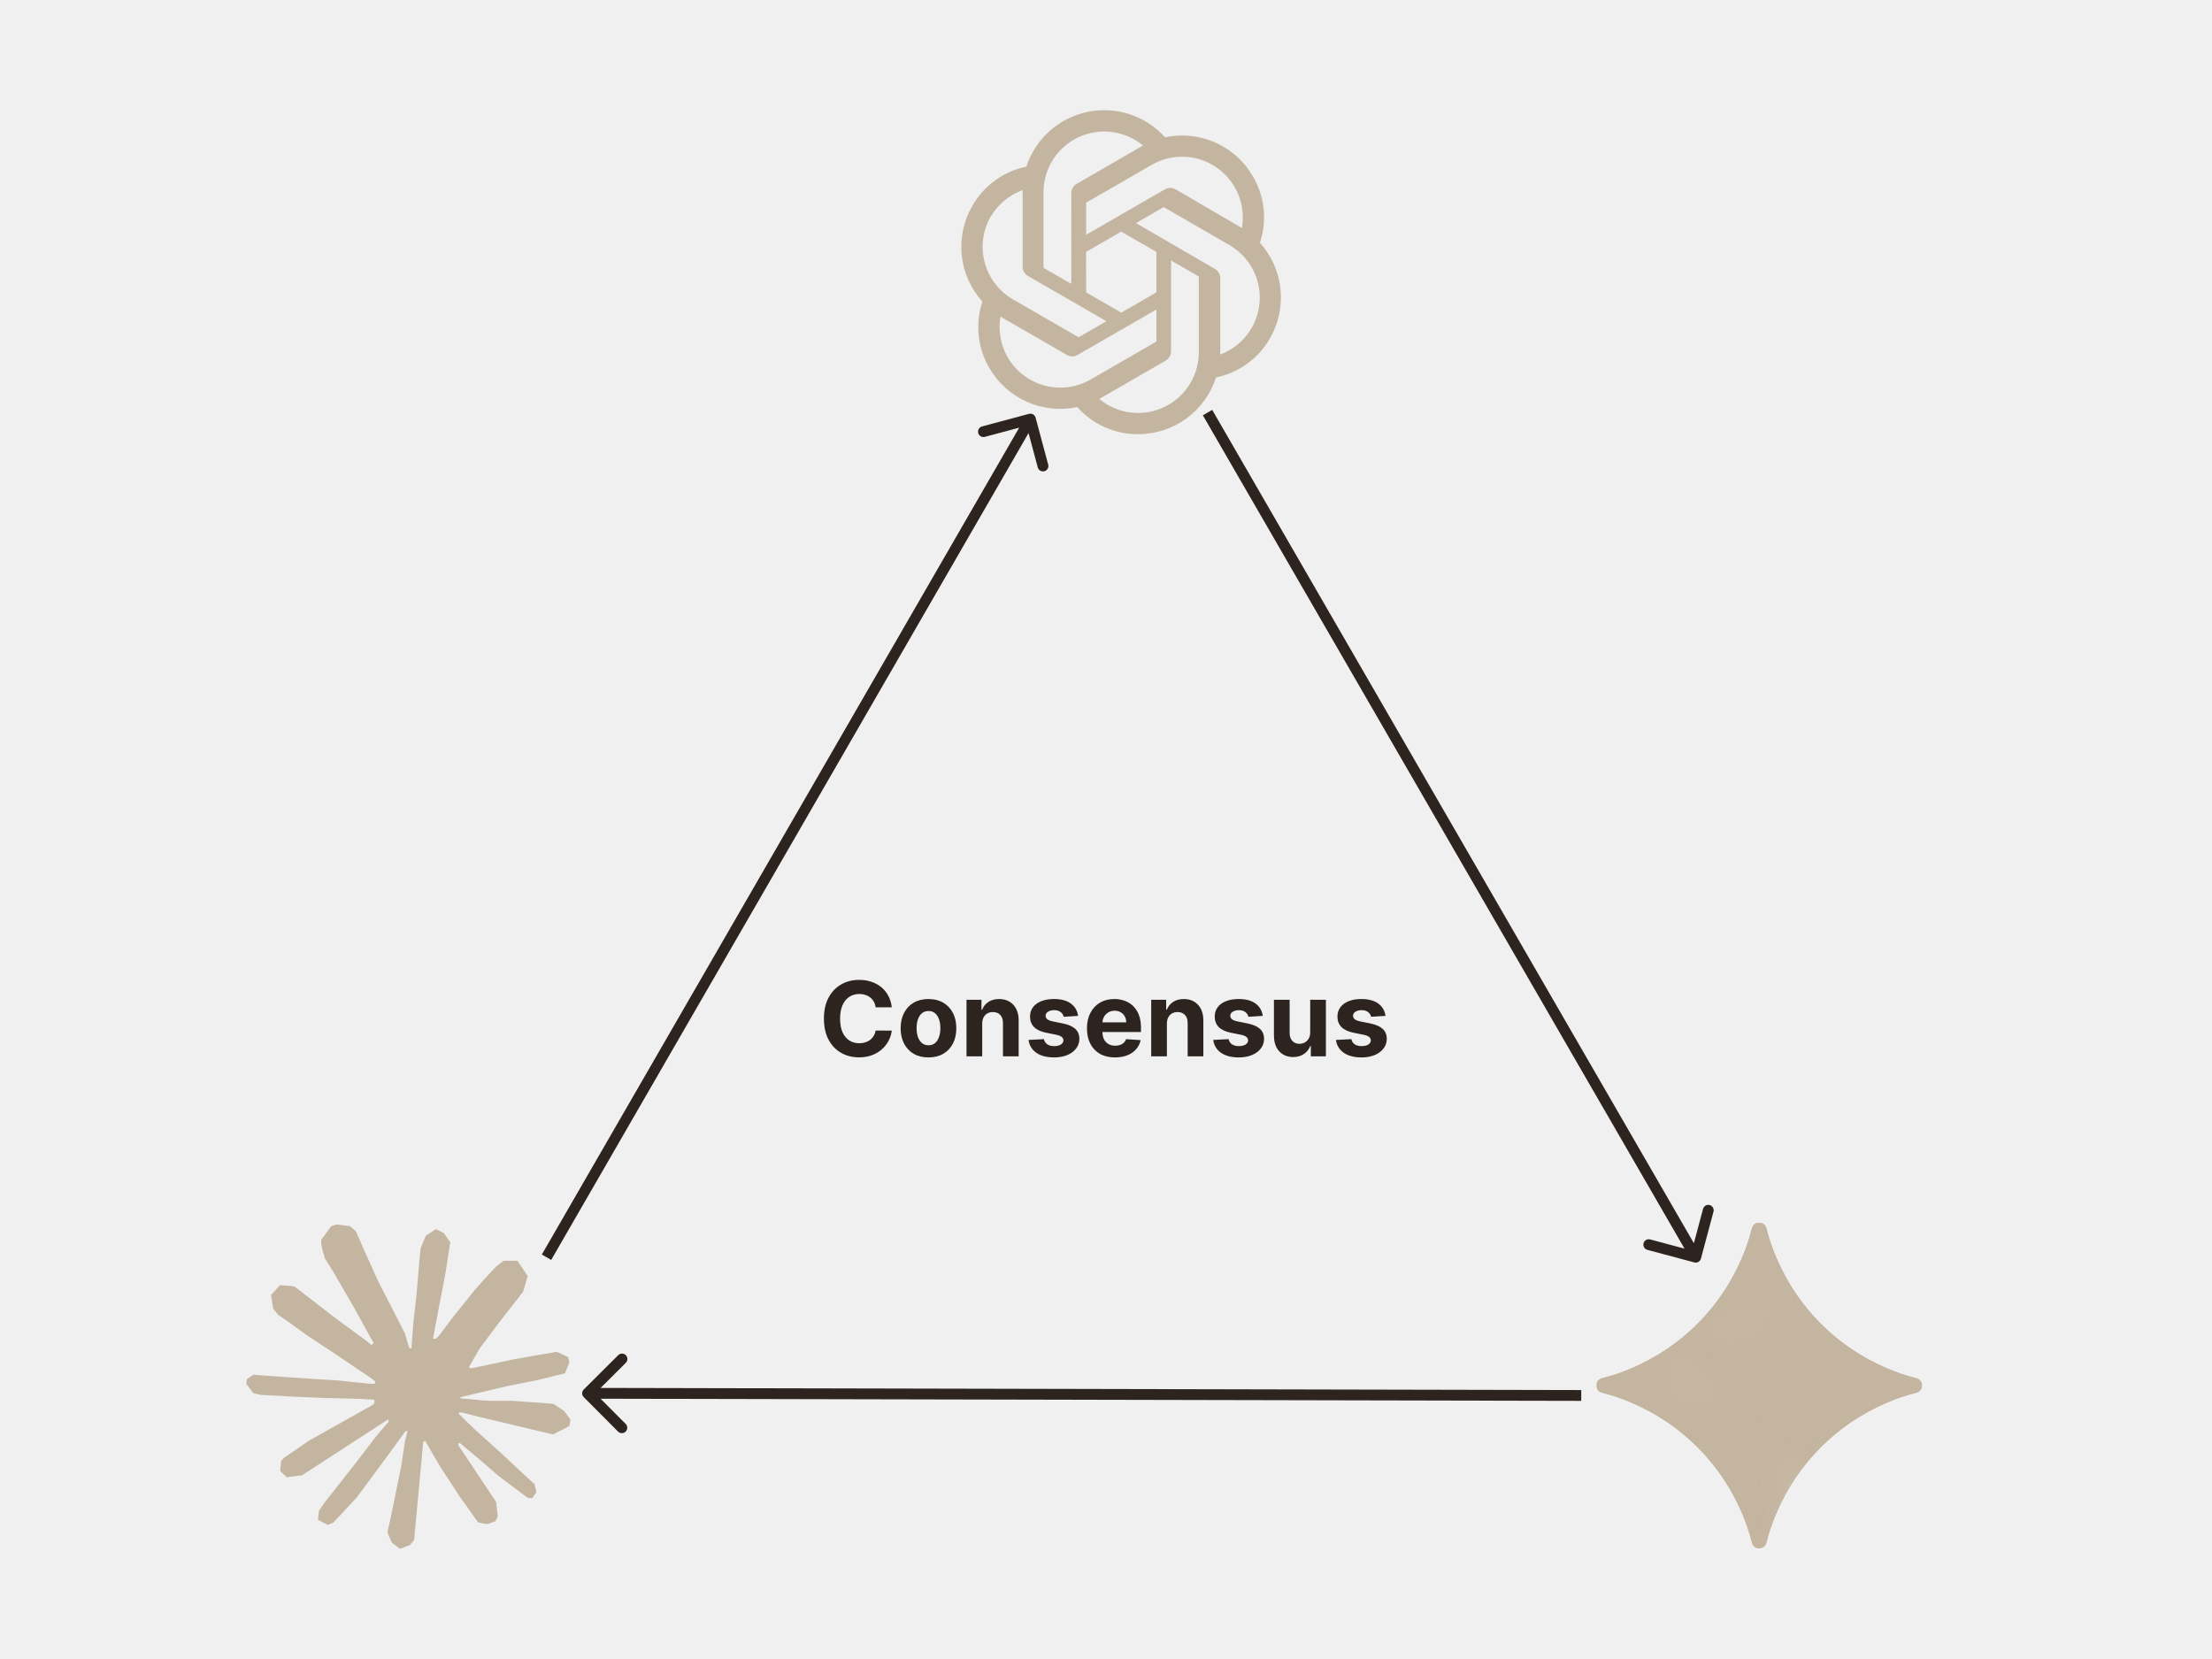
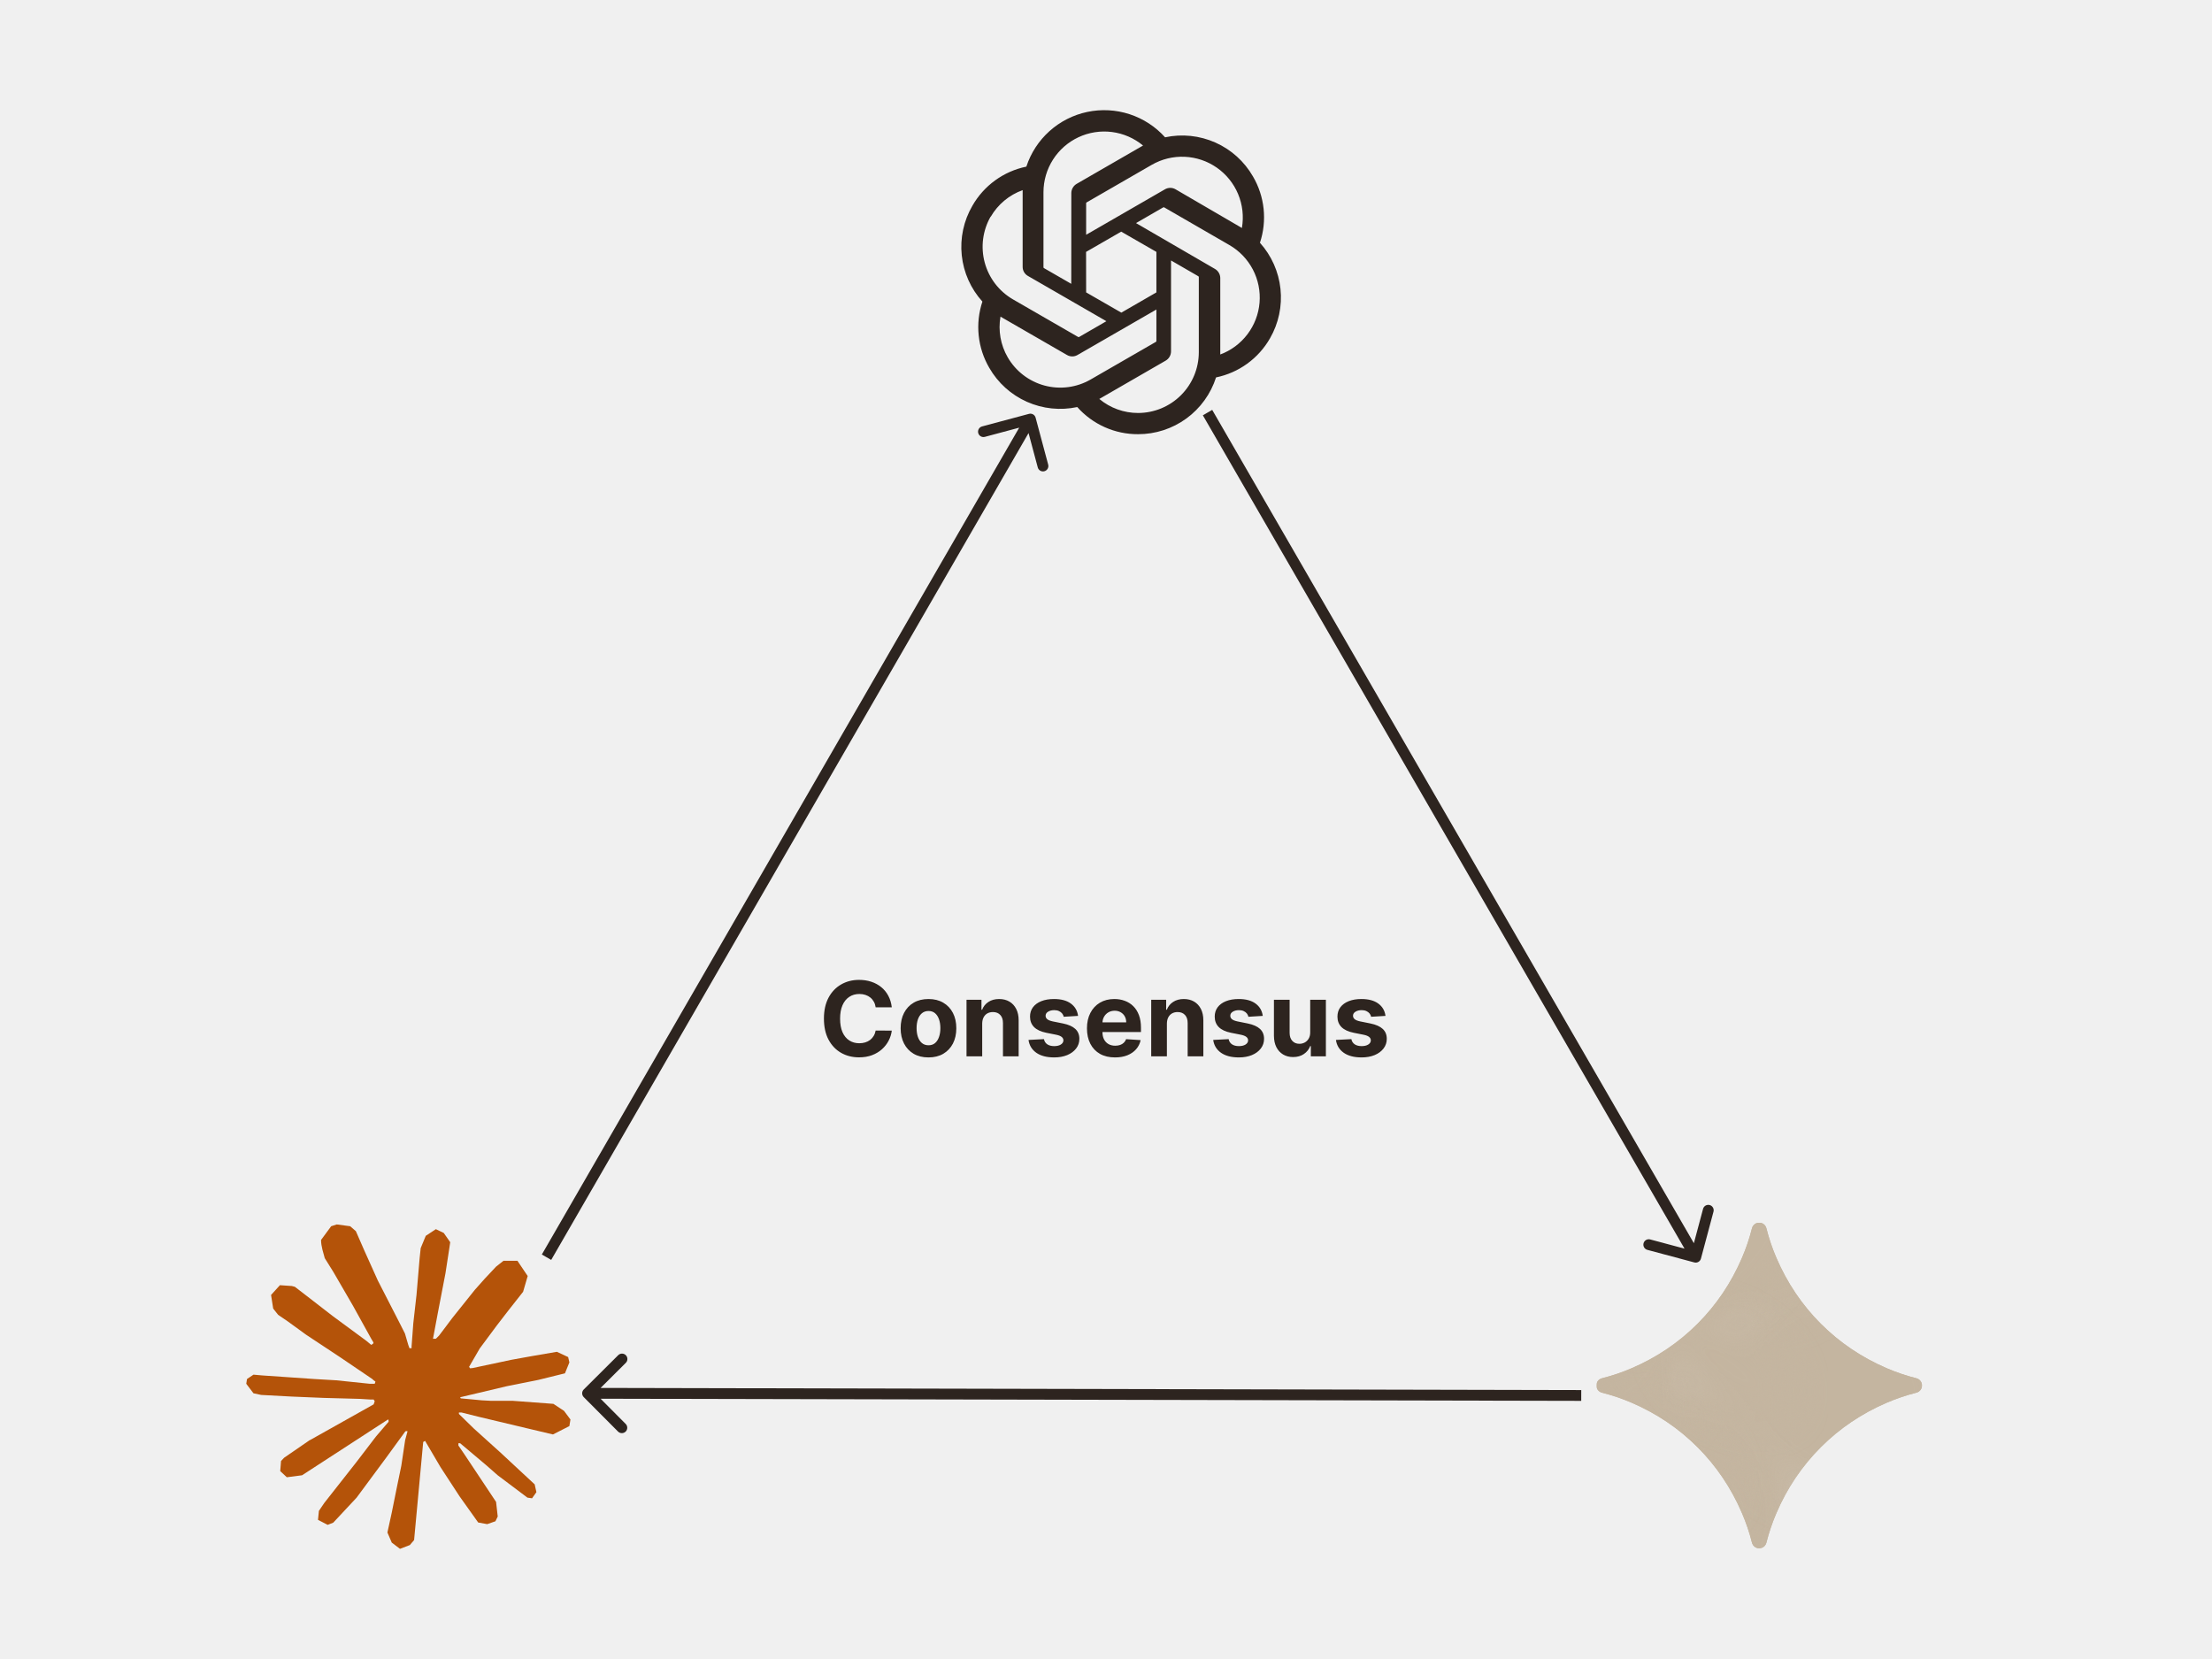
<svg xmlns="http://www.w3.org/2000/svg" width="1024" height="768" viewBox="0 0 1024 768" fill="none">
  <g clip-path="url(#clip0_24_168)">
-     <path d="M583.262 112.382C584.939 107.331 585.519 101.981 584.963 96.688C584.407 91.395 582.729 86.282 580.039 81.689C576.051 74.748 569.962 69.253 562.65 65.995C555.338 62.738 547.18 61.887 539.353 63.564C534.906 58.618 529.236 54.929 522.912 52.867C516.588 50.805 509.833 50.444 503.325 51.819C496.817 53.194 490.786 56.258 485.837 60.702C480.888 65.146 477.195 70.814 475.129 77.136C469.915 78.206 464.989 80.376 460.68 83.501C456.371 86.627 452.779 90.636 450.144 95.261C446.113 102.191 444.39 110.223 445.224 118.196C446.059 126.169 449.407 133.67 454.786 139.615C453.102 144.663 452.516 150.013 453.067 155.306C453.618 160.599 455.293 165.713 457.979 170.307C461.972 177.251 468.066 182.747 475.384 186.005C482.701 189.262 490.864 190.112 498.696 188.433C502.229 192.411 506.57 195.59 511.429 197.757C516.288 199.924 521.554 201.03 526.874 201C534.897 201.007 542.715 198.465 549.199 193.741C555.683 189.016 560.497 182.353 562.948 174.714C568.162 173.643 573.088 171.472 577.396 168.346C581.705 165.221 585.297 161.212 587.934 156.588C591.917 149.669 593.61 141.667 592.771 133.727C591.932 125.787 588.604 118.316 583.262 112.382ZM526.874 191.183C520.304 191.193 513.939 188.89 508.897 184.678L509.784 184.175L539.648 166.936C540.391 166.5 541.009 165.879 541.439 165.132C541.869 164.385 542.098 163.54 542.103 162.678V120.573L554.728 127.876C554.79 127.908 554.844 127.954 554.885 128.01C554.927 128.067 554.954 128.132 554.965 128.201V163.093C554.949 170.538 551.985 177.673 546.72 182.938C541.455 188.202 534.32 191.167 526.874 191.183ZM466.495 165.399C463.2 159.709 462.017 153.039 463.154 146.563L464.041 147.096L493.935 164.334C494.675 164.768 495.517 164.997 496.374 164.997C497.232 164.997 498.074 164.768 498.814 164.334L535.331 143.281V157.859C535.328 157.934 535.307 158.008 535.271 158.075C535.236 158.141 535.185 158.199 535.124 158.243L504.875 175.689C498.42 179.408 490.752 180.413 483.556 178.483C476.36 176.554 470.224 171.848 466.495 165.399ZM458.63 100.348C461.948 94.621 467.185 90.253 473.414 88.017V123.5C473.403 124.357 473.622 125.202 474.049 125.945C474.475 126.689 475.093 127.305 475.839 127.728L512.179 148.693L499.553 155.996C499.485 156.032 499.409 156.051 499.331 156.051C499.254 156.051 499.178 156.032 499.109 155.996L468.92 138.58C462.477 134.845 457.776 128.709 455.847 121.516C453.919 114.322 454.919 106.657 458.63 100.2V100.348ZM562.357 124.446L525.899 103.275L538.495 96C538.563 95.964 538.64 95.945 538.717 95.945C538.794 95.945 538.87 95.964 538.939 96L569.128 113.446C573.744 116.109 577.507 120.031 579.978 124.753C582.449 129.474 583.525 134.802 583.082 140.113C582.639 145.423 580.694 150.498 577.474 154.745C574.255 158.992 569.894 162.236 564.9 164.097V128.614C564.874 127.759 564.626 126.924 564.18 126.194C563.734 125.463 563.106 124.861 562.357 124.446ZM574.924 105.552L574.036 105.019L544.202 87.633C543.458 87.196 542.61 86.966 541.748 86.966C540.885 86.966 540.037 87.196 539.293 87.633L502.806 108.686V94.109C502.799 94.035 502.811 93.96 502.842 93.892C502.873 93.825 502.922 93.766 502.984 93.724L533.173 76.308C537.8 73.643 543.09 72.35 548.425 72.58C553.76 72.811 558.919 74.556 563.298 77.611C567.678 80.666 571.097 84.905 573.156 89.832C575.215 94.759 575.828 100.17 574.924 105.433L574.924 105.552ZM495.916 131.394L483.291 124.12C483.227 124.082 483.173 124.031 483.132 123.969C483.091 123.908 483.064 123.839 483.053 123.766V88.964C483.06 83.625 484.587 78.398 487.455 73.895C490.323 69.392 494.413 65.798 499.248 63.534C504.084 61.27 509.463 60.429 514.759 61.11C520.054 61.791 525.046 63.965 529.151 67.378L528.264 67.881L498.4 85.119C497.657 85.555 497.04 86.177 496.609 86.923C496.179 87.67 495.95 88.515 495.946 89.377L495.916 131.394ZM502.776 116.61L519.038 107.236L535.331 116.61V135.356L519.098 144.729L502.806 135.356L502.776 116.61Z" fill="#C4B5A0" />
+     <path d="M583.262 112.382C584.939 107.331 585.519 101.981 584.963 96.688C584.407 91.395 582.729 86.282 580.039 81.689C576.051 74.748 569.962 69.253 562.65 65.995C555.338 62.738 547.18 61.887 539.353 63.564C534.906 58.618 529.236 54.929 522.912 52.867C516.588 50.805 509.833 50.444 503.325 51.819C496.817 53.194 490.786 56.258 485.837 60.702C480.888 65.146 477.195 70.814 475.129 77.136C469.915 78.206 464.989 80.376 460.68 83.501C456.371 86.627 452.779 90.636 450.144 95.261C446.113 102.191 444.39 110.223 445.224 118.196C446.059 126.169 449.407 133.67 454.786 139.615C453.102 144.663 452.516 150.013 453.067 155.306C453.618 160.599 455.293 165.713 457.979 170.307C461.972 177.251 468.066 182.747 475.384 186.005C482.701 189.262 490.864 190.112 498.696 188.433C502.229 192.411 506.57 195.59 511.429 197.757C516.288 199.924 521.554 201.03 526.874 201C534.897 201.007 542.715 198.465 549.199 193.741C555.683 189.016 560.497 182.353 562.948 174.714C568.162 173.643 573.088 171.472 577.396 168.346C581.705 165.221 585.297 161.212 587.934 156.588C591.917 149.669 593.61 141.667 592.771 133.727C591.932 125.787 588.604 118.316 583.262 112.382ZM526.874 191.183C520.304 191.193 513.939 188.89 508.897 184.678L509.784 184.175L539.648 166.936C540.391 166.5 541.009 165.879 541.439 165.132C541.869 164.385 542.098 163.54 542.103 162.678V120.573L554.728 127.876C554.79 127.908 554.844 127.954 554.885 128.01C554.927 128.067 554.954 128.132 554.965 128.201V163.093C554.949 170.538 551.985 177.673 546.72 182.938C541.455 188.202 534.32 191.167 526.874 191.183ZM466.495 165.399C463.2 159.709 462.017 153.039 463.154 146.563L464.041 147.096L493.935 164.334C494.675 164.768 495.517 164.997 496.374 164.997C497.232 164.997 498.074 164.768 498.814 164.334L535.331 143.281V157.859C535.328 157.934 535.307 158.008 535.271 158.075C535.236 158.141 535.185 158.199 535.124 158.243L504.875 175.689C498.42 179.408 490.752 180.413 483.556 178.483C476.36 176.554 470.224 171.848 466.495 165.399ZM458.63 100.348C461.948 94.621 467.185 90.253 473.414 88.017V123.5C473.403 124.357 473.622 125.202 474.049 125.945C474.475 126.689 475.093 127.305 475.839 127.728L512.179 148.693L499.553 155.996C499.485 156.032 499.409 156.051 499.331 156.051C499.254 156.051 499.178 156.032 499.109 155.996L468.92 138.58C462.477 134.845 457.776 128.709 455.847 121.516C453.919 114.322 454.919 106.657 458.63 100.2V100.348ZM562.357 124.446L525.899 103.275L538.495 96C538.563 95.964 538.64 95.945 538.717 95.945C538.794 95.945 538.87 95.964 538.939 96L569.128 113.446C573.744 116.109 577.507 120.031 579.978 124.753C582.449 129.474 583.525 134.802 583.082 140.113C582.639 145.423 580.694 150.498 577.474 154.745C574.255 158.992 569.894 162.236 564.9 164.097V128.614C564.874 127.759 564.626 126.924 564.18 126.194C563.734 125.463 563.106 124.861 562.357 124.446ZM574.924 105.552L574.036 105.019L544.202 87.633C543.458 87.196 542.61 86.966 541.748 86.966C540.885 86.966 540.037 87.196 539.293 87.633L502.806 108.686V94.109C502.799 94.035 502.811 93.96 502.842 93.892C502.873 93.825 502.922 93.766 502.984 93.724L533.173 76.308C537.8 73.643 543.09 72.35 548.425 72.58C553.76 72.811 558.919 74.556 563.298 77.611C567.678 80.666 571.097 84.905 573.156 89.832C575.215 94.759 575.828 100.17 574.924 105.433L574.924 105.552ZM495.916 131.394L483.291 124.12C483.227 124.082 483.173 124.031 483.132 123.969C483.091 123.908 483.064 123.839 483.053 123.766V88.964C483.06 83.625 484.587 78.398 487.455 73.895C490.323 69.392 494.413 65.798 499.248 63.534C504.084 61.27 509.463 60.429 514.759 61.11C520.054 61.791 525.046 63.965 529.151 67.378L528.264 67.881L498.4 85.119C497.657 85.555 497.04 86.177 496.609 86.923C496.179 87.67 495.95 88.515 495.946 89.377L495.916 131.394ZM502.776 116.61L519.038 107.236L535.331 116.61V135.356L519.098 144.729L502.806 135.356L502.776 116.61Z" fill="#2D241F" />
  </g>
  <g clip-path="url(#clip1_24_168)">
    <mask id="mask0_24_168" style="mask-type:alpha" maskUnits="userSpaceOnUse" x="739" y="566" width="151" height="151">
      <path d="M814.377 566C815.957 566 817.334 567.08 817.72 568.613C818.898 573.303 820.451 577.89 822.364 582.331C827.363 593.947 834.223 604.112 842.932 612.822C851.646 621.533 861.809 628.393 873.423 633.392C877.865 635.304 882.453 636.857 887.143 638.036C888.676 638.422 889.754 639.797 889.754 641.377C889.754 642.957 888.676 644.334 887.14 644.72C882.451 645.898 877.864 647.451 873.423 649.364C861.807 654.363 851.644 661.223 842.932 669.932C834.223 678.646 827.363 688.809 822.364 700.423C820.451 704.864 818.897 709.452 817.717 714.143C817.531 714.888 817.101 715.549 816.496 716.022C815.891 716.495 815.145 716.752 814.377 716.754C812.797 716.754 811.422 715.676 811.036 714.14C809.857 709.451 808.303 704.863 806.39 700.423C801.393 688.807 794.535 678.644 785.822 669.932C777.11 661.223 766.947 654.363 755.331 649.364C750.89 647.451 746.303 645.897 741.613 644.717C740.868 644.531 740.207 644.102 739.733 643.497C739.26 642.892 739.002 642.147 739 641.379C739 639.8 740.08 638.424 741.613 638.039C746.303 636.859 750.89 635.306 755.331 633.392C766.947 628.396 777.112 621.535 785.822 612.824C794.533 604.115 801.393 593.949 806.392 582.334C808.304 577.892 809.857 573.305 811.036 568.616C811.222 567.87 811.652 567.207 812.257 566.734C812.862 566.26 813.608 566.002 814.377 566Z" fill="black" />
      <path d="M814.377 566C815.957 566 817.334 567.08 817.72 568.613C818.898 573.303 820.451 577.89 822.364 582.331C827.363 593.947 834.223 604.112 842.932 612.822C851.646 621.533 861.809 628.393 873.423 633.392C877.865 635.304 882.453 636.857 887.143 638.036C888.676 638.422 889.754 639.797 889.754 641.377C889.754 642.957 888.676 644.334 887.14 644.72C882.451 645.898 877.864 647.451 873.423 649.364C861.807 654.363 851.644 661.223 842.932 669.932C834.223 678.646 827.363 688.809 822.364 700.423C820.451 704.864 818.897 709.452 817.717 714.143C817.531 714.888 817.101 715.549 816.496 716.022C815.891 716.495 815.145 716.752 814.377 716.754C812.797 716.754 811.422 715.676 811.036 714.14C809.857 709.451 808.303 704.863 806.39 700.423C801.393 688.807 794.535 678.644 785.822 669.932C777.11 661.223 766.947 654.363 755.331 649.364C750.89 647.451 746.303 645.897 741.613 644.717C740.868 644.531 740.207 644.102 739.733 643.497C739.26 642.892 739.002 642.147 739 641.379C739 639.8 740.08 638.424 741.613 638.039C746.303 636.859 750.89 635.306 755.331 633.392C766.947 628.396 777.112 621.535 785.822 612.824C794.533 604.115 801.393 593.949 806.392 582.334C808.304 577.892 809.857 573.305 811.036 568.616C811.222 567.87 811.652 567.207 812.257 566.734C812.862 566.26 813.608 566.002 814.377 566Z" fill="url(#paint0_linear_24_168)" />
    </mask>
    <g mask="url(#mask0_24_168)">
      <g filter="url(#filter0_f_24_168)">
        <path d="M725.389 683.859C742.808 690.045 762.828 678.446 770.106 657.952C777.384 637.46 769.163 615.832 751.744 609.646C734.326 603.46 714.306 615.059 707.025 635.551C699.749 656.045 707.971 677.673 725.389 683.859Z" fill="#C4B5A0" />
      </g>
      <g filter="url(#filter1_f_24_168)">
        <path d="M802.729 616.292C826.657 616.292 846.057 596.465 846.057 572.01C846.057 547.552 826.659 527.727 802.729 527.727C778.799 527.727 759.397 547.555 759.397 572.01C759.397 596.465 778.797 616.292 802.729 616.292Z" fill="#C4B5A0" />
      </g>
      <g filter="url(#filter2_f_24_168)">
        <path d="M785.889 757.905C810.869 756.685 829.837 729.461 828.255 697.101C826.675 664.74 805.14 639.495 780.16 640.717C755.18 641.939 736.212 669.161 737.794 701.521C739.376 733.882 760.909 759.127 785.889 757.905Z" fill="#C4B5A0" />
      </g>
      <g filter="url(#filter3_f_24_168)">
        <path d="M785.889 757.905C810.869 756.685 829.837 729.461 828.255 697.101C826.675 664.74 805.14 639.495 780.16 640.717C755.18 641.939 736.212 669.161 737.794 701.521C739.376 733.882 760.909 759.127 785.889 757.905Z" fill="#C4B5A0" />
      </g>
      <g filter="url(#filter4_f_24_168)">
        <path d="M810.908 738.328C831.849 725.586 837.454 696.569 823.428 673.514C809.401 650.458 781.052 642.097 760.11 654.837C739.167 667.581 733.562 696.599 747.588 719.655C761.62 742.71 789.966 751.07 810.908 738.328Z" fill="#C4B5A0" />
      </g>
      <g filter="url(#filter5_f_24_168)">
        <path d="M895.554 665.876C919.092 665.876 938.174 647.501 938.174 624.837C938.174 602.17 919.092 583.795 895.554 583.795C872.017 583.795 852.935 602.17 852.935 624.837C852.935 647.503 872.017 665.876 895.554 665.876Z" fill="#C4B5A0" />
      </g>
      <g filter="url(#filter6_f_24_168)">
-         <path d="M708.649 661.116C730.323 677.596 761.985 672.427 779.368 649.566C796.752 626.707 793.276 594.813 771.602 578.333C749.928 561.851 718.269 567.02 700.883 589.881C683.499 612.74 686.977 644.636 708.649 661.116Z" fill="#C4B5A0" />
+         <path d="M708.649 661.116C730.323 677.596 761.984 672.427 779.368 649.566C796.752 626.707 793.276 594.813 771.602 578.333C749.928 561.851 718.269 567.02 700.883 589.881C683.499 612.74 686.977 644.636 708.649 661.116Z" fill="#C4B5A0" />
      </g>
      <g filter="url(#filter7_f_24_168)">
        <path d="M819.704 685.476C845.571 703.261 879.862 698.309 896.291 674.409C912.722 650.511 905.07 616.722 879.2 598.937C853.33 581.147 819.042 586.104 802.61 609.999C786.182 633.899 793.832 667.688 819.701 685.476H819.704Z" fill="#C4B5A0" />
      </g>
      <g filter="url(#filter8_f_24_168)">
        <path d="M866.732 560.573C873.313 569.522 864.855 586.917 847.843 599.431C830.829 611.946 811.703 614.836 805.122 605.89C798.54 596.939 806.996 579.541 824.008 567.029C841.023 554.515 860.151 551.625 866.73 560.571L866.732 560.573Z" fill="#C4B5A0" />
      </g>
      <g filter="url(#filter9_f_24_168)">
        <path d="M812.704 603.411C839.015 579.005 848.045 545.961 832.876 529.607C817.706 513.252 784.077 519.775 757.766 544.182C731.455 568.588 722.423 601.631 737.595 617.986C752.764 634.34 786.393 627.817 812.704 603.411Z" fill="#C4B5A0" />
      </g>
      <g filter="url(#filter10_f_24_168)">
        <path d="M758.769 691.07C774.408 702.262 792.361 703.963 798.87 694.87C805.38 685.776 797.978 669.33 782.339 658.138C766.703 646.945 748.748 645.245 742.241 654.337C735.731 663.432 743.13 679.877 758.769 691.07Z" fill="#C4B5A0" />
      </g>
      <g filter="url(#filter11_f_24_168)">
        <path d="M788.847 649.349C804.486 660.541 822.439 662.242 828.948 653.149C835.457 644.054 828.056 627.609 812.417 616.417C796.78 605.224 778.825 603.524 772.318 612.616C765.809 621.711 773.208 638.156 788.847 649.349Z" fill="#C4B5A0" />
      </g>
    </g>
  </g>
  <path d="M479.415 193.353C479.057 192.019 477.687 191.228 476.353 191.585L454.62 197.409C453.286 197.767 452.495 199.137 452.852 200.471C453.209 201.805 454.58 202.596 455.914 202.239L475.232 197.062L480.409 216.38C480.766 217.714 482.137 218.505 483.471 218.148C484.805 217.791 485.596 216.42 485.239 215.086L479.415 193.353ZM253 582L255.165 583.25L479.165 195.25L477 194L474.835 192.75L250.835 580.75L253 582Z" fill="#2D241F" />
  <path d="M784.354 584.415C785.688 584.772 787.058 583.98 787.415 582.646L793.228 560.91C793.585 559.576 792.792 558.205 791.459 557.849C790.125 557.492 788.754 558.284 788.398 559.618L783.231 578.939L763.91 573.772C762.576 573.415 761.205 574.208 760.849 575.541C760.492 576.875 761.284 578.246 762.618 578.602L784.354 584.415ZM559 191L556.836 192.251L782.836 583.251L785 582L787.164 580.749L561.164 189.749L559 191Z" fill="#2D241F" />
  <path d="M270.236 643.228C269.258 644.203 269.254 645.785 270.228 646.764L286.104 662.708C287.078 663.687 288.661 663.69 289.639 662.716C290.618 661.742 290.621 660.159 289.647 659.181L275.536 645.008L289.708 630.896C290.687 629.922 290.69 628.339 289.716 627.361C288.742 626.382 287.159 626.379 286.181 627.353L270.236 643.228ZM732 646L732.005 643.5L272.005 642.5L272 645L271.995 647.5L731.995 648.5L732 646Z" fill="#2D241F" />
  <g clip-path="url(#clip2_24_168)">
-     <path d="M143.44 666.694L172.971 650.124L173.468 648.685L172.971 647.885H171.532L166.597 647.581L149.723 647.125L135.089 646.516L120.912 645.756L117.344 644.996L114 640.588L114.345 638.389L117.344 636.372L121.641 636.747L131.137 637.396L145.386 638.379L155.723 638.987L171.035 640.578H173.468L173.812 639.595L172.981 638.987L172.333 638.379L157.587 628.386L141.626 617.827L133.265 611.746L128.745 608.665L126.465 605.777L125.482 599.473L129.586 594.954L135.099 595.328L136.508 595.703L142.092 600L154.02 609.233L169.596 620.705L171.877 622.6L172.789 621.951L172.9 621.495L171.877 619.782L163.404 604.47L154.365 588.893L150.341 582.438L149.277 578.566C148.902 576.975 148.629 575.638 148.629 574.006L153.301 567.662L155.885 566.831L162.117 567.662L164.742 569.942L168.613 578.8L174.886 592.744L184.615 611.705L187.463 617.33L188.983 622.539L189.551 624.13H190.534V623.218L191.334 612.536L192.814 599.423L194.253 582.549L194.75 577.796L197.101 572.101L201.773 569.02L205.421 570.763L208.421 575.06L208.005 577.837L206.221 589.43L202.725 607.591L200.445 619.752H201.773L203.293 618.232L209.444 610.064L219.781 597.143L224.341 592.015L229.662 586.35L233.077 583.654H239.533L244.286 590.717L242.157 598.014L235.509 606.446L229.996 613.59L222.092 624.231L217.156 632.744L217.612 633.423L218.788 633.312L236.644 629.511L246.292 627.768L257.805 625.792L263.014 628.224L263.581 630.697L261.534 635.754L249.221 638.794L234.78 641.682L213.275 646.77L213.011 646.962L213.315 647.337L223.004 648.249L227.149 648.472H237.293L256.183 649.881L261.119 653.144L264.078 657.137L263.581 660.177L255.981 664.049L245.725 661.616L221.788 655.921L213.579 653.874H212.444V654.553L219.285 661.242L231.821 672.561L247.518 687.155L248.319 690.763L246.302 693.61L244.174 693.306L230.381 682.929L225.061 678.257L213.011 668.113H212.211V669.177L214.988 673.24L229.652 695.282L230.412 702.042L229.348 704.241L225.547 705.569L221.372 704.809L212.788 692.759L203.931 679.189L196.787 667.028L195.915 667.525L191.699 712.936L189.723 715.257L185.163 717L181.362 714.112L179.346 709.44L181.362 700.208L183.794 688.158L185.771 678.581L187.554 666.684L188.618 662.731L188.547 662.468L187.676 662.579L178.707 674.892L165.066 693.327L154.273 704.88L151.689 705.903L147.21 703.582L147.625 699.437L150.129 695.749L165.066 676.747L174.076 664.971L179.893 658.171L179.852 657.188H179.508L139.832 682.949L132.769 683.861L129.728 681.013L130.103 676.342L131.542 674.821L143.47 666.613L143.43 666.653L143.44 666.694Z" fill="#C4B5A0" />
+     <path d="M143.44 666.694L172.971 650.124L173.468 648.685L172.971 647.885H171.532L166.597 647.581L149.723 647.125L135.089 646.516L120.912 645.756L117.344 644.996L114 640.588L114.345 638.389L117.344 636.372L121.641 636.747L131.137 637.396L145.386 638.379L155.723 638.987L171.035 640.578H173.468L173.812 639.595L172.981 638.987L172.333 638.379L157.587 628.386L141.626 617.826L133.265 611.746L128.745 608.665L126.465 605.777L125.482 599.473L129.586 594.954L135.099 595.328L136.508 595.703L142.092 600L154.02 609.233L169.596 620.705L171.877 622.6L172.789 621.951L172.9 621.495L171.877 619.782L163.404 604.47L154.365 588.893L150.341 582.438L149.277 578.566C148.902 576.975 148.629 575.638 148.629 574.006L153.301 567.662L155.885 566.831L162.117 567.662L164.742 569.942L168.613 578.8L174.886 592.744L184.615 611.705L187.463 617.33L188.983 622.539L189.551 624.13H190.534V623.218L191.334 612.536L192.814 599.423L194.253 582.549L194.75 577.796L197.101 572.101L201.773 569.02L205.421 570.763L208.421 575.06L208.005 577.837L206.221 589.43L202.725 607.591L200.445 619.752H201.773L203.293 618.232L209.444 610.064L219.781 597.143L224.341 592.015L229.662 586.35L233.077 583.654H239.533L244.286 590.717L242.157 598.014L235.509 606.446L229.996 613.59L222.092 624.231L217.156 632.744L217.612 633.423L218.788 633.312L236.644 629.511L246.292 627.768L257.805 625.792L263.014 628.224L263.581 630.697L261.534 635.754L249.221 638.794L234.78 641.682L213.275 646.77L213.011 646.962L213.315 647.337L223.004 648.249L227.149 648.472H237.293L256.183 649.881L261.119 653.144L264.078 657.137L263.581 660.177L255.981 664.049L245.725 661.617L221.788 655.921L213.579 653.874H212.444V654.553L219.285 661.242L231.821 672.561L247.518 687.155L248.319 690.763L246.302 693.61L244.174 693.306L230.381 682.929L225.061 678.257L213.011 668.113H212.211V669.177L214.988 673.24L229.652 695.282L230.412 702.042L229.348 704.241L225.547 705.569L221.372 704.809L212.788 692.759L203.931 679.189L196.787 667.028L195.915 667.525L191.699 712.936L189.723 715.257L185.163 717L181.362 714.112L179.346 709.44L181.362 700.208L183.794 688.158L185.771 678.581L187.554 666.684L188.618 662.731L188.547 662.468L187.676 662.579L178.707 674.892L165.066 693.327L154.273 704.88L151.689 705.903L147.21 703.582L147.625 699.437L150.129 695.749L165.066 676.747L174.076 664.971L179.893 658.171L179.852 657.188H179.508L139.832 682.949L132.769 683.861L129.728 681.013L130.103 676.342L131.542 674.821L143.47 666.613L143.43 666.653L143.44 666.694Z" fill="#B45309" />
  </g>
  <path d="M412.835 466.312H405.369C405.233 465.347 404.955 464.489 404.534 463.739C404.114 462.977 403.574 462.33 402.915 461.795C402.256 461.261 401.494 460.852 400.631 460.568C399.778 460.284 398.852 460.142 397.852 460.142C396.045 460.142 394.472 460.591 393.131 461.489C391.79 462.375 390.75 463.67 390.011 465.375C389.273 467.068 388.903 469.125 388.903 471.545C388.903 474.034 389.273 476.125 390.011 477.818C390.761 479.511 391.807 480.79 393.148 481.653C394.489 482.517 396.04 482.949 397.801 482.949C398.79 482.949 399.705 482.818 400.545 482.557C401.398 482.295 402.153 481.915 402.812 481.415C403.472 480.903 404.017 480.284 404.449 479.557C404.892 478.83 405.199 478 405.369 477.068L412.835 477.102C412.642 478.705 412.159 480.25 411.386 481.739C410.625 483.216 409.597 484.54 408.301 485.71C407.017 486.869 405.483 487.79 403.699 488.472C401.926 489.142 399.92 489.477 397.682 489.477C394.568 489.477 391.784 488.773 389.33 487.364C386.886 485.955 384.955 483.915 383.534 481.244C382.125 478.574 381.42 475.341 381.42 471.545C381.42 467.739 382.136 464.5 383.568 461.83C385 459.159 386.943 457.125 389.398 455.727C391.852 454.318 394.614 453.614 397.682 453.614C399.705 453.614 401.58 453.898 403.307 454.466C405.045 455.034 406.585 455.864 407.926 456.955C409.267 458.034 410.358 459.358 411.199 460.926C412.051 462.494 412.597 464.29 412.835 466.312ZM429.821 489.511C427.173 489.511 424.884 488.949 422.952 487.824C421.031 486.687 419.548 485.108 418.503 483.085C417.457 481.051 416.935 478.693 416.935 476.011C416.935 473.307 417.457 470.943 418.503 468.92C419.548 466.886 421.031 465.307 422.952 464.182C424.884 463.045 427.173 462.477 429.821 462.477C432.469 462.477 434.753 463.045 436.673 464.182C438.605 465.307 440.094 466.886 441.139 468.92C442.185 470.943 442.707 473.307 442.707 476.011C442.707 478.693 442.185 481.051 441.139 483.085C440.094 485.108 438.605 486.687 436.673 487.824C434.753 488.949 432.469 489.511 429.821 489.511ZM429.855 483.886C431.06 483.886 432.065 483.545 432.872 482.864C433.679 482.17 434.287 481.227 434.696 480.034C435.116 478.841 435.327 477.483 435.327 475.96C435.327 474.438 435.116 473.08 434.696 471.886C434.287 470.693 433.679 469.75 432.872 469.057C432.065 468.364 431.06 468.017 429.855 468.017C428.639 468.017 427.616 468.364 426.787 469.057C425.969 469.75 425.349 470.693 424.929 471.886C424.52 473.08 424.315 474.438 424.315 475.96C424.315 477.483 424.52 478.841 424.929 480.034C425.349 481.227 425.969 482.17 426.787 482.864C427.616 483.545 428.639 483.886 429.855 483.886ZM454.69 473.864V489H447.429V462.818H454.349V467.438H454.656C455.236 465.915 456.207 464.71 457.571 463.824C458.935 462.926 460.588 462.477 462.531 462.477C464.349 462.477 465.935 462.875 467.287 463.67C468.639 464.466 469.69 465.602 470.44 467.08C471.19 468.545 471.565 470.295 471.565 472.33V489H464.304V473.625C464.315 472.023 463.906 470.773 463.077 469.875C462.247 468.966 461.105 468.511 459.651 468.511C458.673 468.511 457.81 468.722 457.06 469.142C456.321 469.562 455.741 470.176 455.321 470.983C454.912 471.778 454.702 472.739 454.69 473.864ZM499.072 470.284L492.425 470.693C492.311 470.125 492.067 469.614 491.692 469.159C491.317 468.693 490.822 468.324 490.209 468.051C489.607 467.767 488.885 467.625 488.044 467.625C486.919 467.625 485.97 467.864 485.197 468.341C484.425 468.807 484.038 469.432 484.038 470.216C484.038 470.841 484.288 471.369 484.788 471.801C485.288 472.233 486.146 472.58 487.362 472.841L492.101 473.795C494.646 474.318 496.544 475.159 497.794 476.318C499.044 477.477 499.669 479 499.669 480.886C499.669 482.602 499.163 484.108 498.152 485.403C497.152 486.699 495.777 487.71 494.027 488.438C492.288 489.153 490.283 489.511 488.01 489.511C484.544 489.511 481.783 488.79 479.726 487.347C477.68 485.892 476.482 483.915 476.129 481.415L483.271 481.04C483.487 482.097 484.01 482.903 484.839 483.46C485.669 484.006 486.732 484.278 488.027 484.278C489.3 484.278 490.322 484.034 491.095 483.545C491.879 483.045 492.277 482.403 492.288 481.619C492.277 480.96 491.999 480.42 491.453 480C490.908 479.568 490.067 479.239 488.93 479.011L484.396 478.108C481.839 477.597 479.936 476.71 478.686 475.449C477.447 474.187 476.828 472.58 476.828 470.625C476.828 468.943 477.283 467.494 478.192 466.278C479.112 465.062 480.402 464.125 482.061 463.466C483.732 462.807 485.686 462.477 487.925 462.477C491.232 462.477 493.834 463.176 495.732 464.574C497.641 465.972 498.754 467.875 499.072 470.284ZM516.173 489.511C513.48 489.511 511.162 488.966 509.219 487.875C507.287 486.773 505.798 485.216 504.753 483.205C503.707 481.182 503.185 478.79 503.185 476.028C503.185 473.335 503.707 470.972 504.753 468.938C505.798 466.903 507.27 465.318 509.168 464.182C511.077 463.045 513.315 462.477 515.884 462.477C517.611 462.477 519.219 462.756 520.707 463.312C522.207 463.858 523.514 464.682 524.628 465.784C525.753 466.886 526.628 468.273 527.253 469.943C527.878 471.602 528.19 473.545 528.19 475.773V477.767H506.082V473.267H521.355C521.355 472.222 521.128 471.295 520.673 470.489C520.219 469.682 519.588 469.051 518.781 468.597C517.986 468.131 517.06 467.898 516.003 467.898C514.901 467.898 513.923 468.153 513.071 468.665C512.23 469.165 511.571 469.841 511.094 470.693C510.616 471.534 510.372 472.472 510.361 473.506V477.784C510.361 479.08 510.599 480.199 511.077 481.142C511.565 482.085 512.253 482.812 513.139 483.324C514.026 483.835 515.077 484.091 516.293 484.091C517.099 484.091 517.838 483.977 518.509 483.75C519.179 483.523 519.753 483.182 520.23 482.727C520.707 482.273 521.071 481.716 521.321 481.057L528.037 481.5C527.696 483.114 526.997 484.523 525.94 485.727C524.895 486.92 523.543 487.852 521.884 488.523C520.236 489.182 518.332 489.511 516.173 489.511ZM540.19 473.864V489H532.929V462.818H539.849V467.438H540.156C540.736 465.915 541.707 464.71 543.071 463.824C544.435 462.926 546.088 462.477 548.031 462.477C549.849 462.477 551.435 462.875 552.787 463.67C554.139 464.466 555.19 465.602 555.94 467.08C556.69 468.545 557.065 470.295 557.065 472.33V489H549.804V473.625C549.815 472.023 549.406 470.773 548.577 469.875C547.747 468.966 546.605 468.511 545.151 468.511C544.173 468.511 543.31 468.722 542.56 469.142C541.821 469.562 541.241 470.176 540.821 470.983C540.412 471.778 540.202 472.739 540.19 473.864ZM584.572 470.284L577.925 470.693C577.811 470.125 577.567 469.614 577.192 469.159C576.817 468.693 576.322 468.324 575.709 468.051C575.107 467.767 574.385 467.625 573.544 467.625C572.419 467.625 571.47 467.864 570.697 468.341C569.925 468.807 569.538 469.432 569.538 470.216C569.538 470.841 569.788 471.369 570.288 471.801C570.788 472.233 571.646 472.58 572.862 472.841L577.601 473.795C580.146 474.318 582.044 475.159 583.294 476.318C584.544 477.477 585.169 479 585.169 480.886C585.169 482.602 584.663 484.108 583.652 485.403C582.652 486.699 581.277 487.71 579.527 488.438C577.788 489.153 575.783 489.511 573.51 489.511C570.044 489.511 567.283 488.79 565.226 487.347C563.18 485.892 561.982 483.915 561.629 481.415L568.771 481.04C568.987 482.097 569.51 482.903 570.339 483.46C571.169 484.006 572.232 484.278 573.527 484.278C574.8 484.278 575.822 484.034 576.595 483.545C577.379 483.045 577.777 482.403 577.788 481.619C577.777 480.96 577.499 480.42 576.953 480C576.408 479.568 575.567 479.239 574.43 479.011L569.896 478.108C567.339 477.597 565.436 476.71 564.186 475.449C562.947 474.187 562.328 472.58 562.328 470.625C562.328 468.943 562.783 467.494 563.692 466.278C564.612 465.062 565.902 464.125 567.561 463.466C569.232 462.807 571.186 462.477 573.425 462.477C576.732 462.477 579.334 463.176 581.232 464.574C583.141 465.972 584.254 467.875 584.572 470.284ZM606.531 477.852V462.818H613.793V489H606.821V484.244H606.548C605.957 485.778 604.974 487.011 603.599 487.943C602.236 488.875 600.571 489.341 598.605 489.341C596.855 489.341 595.315 488.943 593.986 488.148C592.656 487.352 591.616 486.222 590.866 484.756C590.128 483.29 589.753 481.534 589.741 479.489V462.818H597.003V478.193C597.014 479.739 597.429 480.96 598.247 481.858C599.065 482.756 600.162 483.205 601.537 483.205C602.412 483.205 603.23 483.006 603.991 482.608C604.753 482.199 605.366 481.597 605.832 480.801C606.31 480.006 606.543 479.023 606.531 477.852ZM641.385 470.284L634.737 470.693C634.624 470.125 634.379 469.614 634.004 469.159C633.629 468.693 633.135 468.324 632.521 468.051C631.919 467.767 631.197 467.625 630.357 467.625C629.232 467.625 628.283 467.864 627.51 468.341C626.737 468.807 626.351 469.432 626.351 470.216C626.351 470.841 626.601 471.369 627.101 471.801C627.601 472.233 628.459 472.58 629.675 472.841L634.413 473.795C636.959 474.318 638.857 475.159 640.107 476.318C641.357 477.477 641.982 479 641.982 480.886C641.982 482.602 641.476 484.108 640.464 485.403C639.464 486.699 638.089 487.71 636.339 488.438C634.601 489.153 632.595 489.511 630.322 489.511C626.857 489.511 624.095 488.79 622.038 487.347C619.993 485.892 618.794 483.915 618.442 481.415L625.584 481.04C625.8 482.097 626.322 482.903 627.152 483.46C627.982 484.006 629.044 484.278 630.339 484.278C631.612 484.278 632.635 484.034 633.408 483.545C634.192 483.045 634.589 482.403 634.601 481.619C634.589 480.96 634.311 480.42 633.766 480C633.22 479.568 632.379 479.239 631.243 479.011L626.709 478.108C624.152 477.597 622.249 476.71 620.999 475.449C619.76 474.187 619.141 472.58 619.141 470.625C619.141 468.943 619.595 467.494 620.504 466.278C621.425 465.062 622.714 464.125 624.374 463.466C626.044 462.807 627.999 462.477 630.237 462.477C633.544 462.477 636.146 463.176 638.044 464.574C639.953 465.972 641.067 467.875 641.385 470.284Z" fill="#2D241F" />
  <defs>
    <filter id="filter0_f_24_168" x="699.455" y="603.062" width="78.222" height="87.381" filterUnits="userSpaceOnUse" color-interpolation-filters="sRGB">
      <feFlood flood-opacity="0" result="BackgroundImageFix" />
      <feBlend mode="normal" in="SourceGraphic" in2="BackgroundImageFix" result="shape" />
      <feGaussianBlur stdDeviation="2.46" result="effect1_foregroundBlur_24_168" />
    </filter>
    <filter id="filter1_f_24_168" x="735.615" y="503.945" width="134.224" height="136.129" filterUnits="userSpaceOnUse" color-interpolation-filters="sRGB">
      <feFlood flood-opacity="0" result="BackgroundImageFix" />
      <feBlend mode="normal" in="SourceGraphic" in2="BackgroundImageFix" result="shape" />
      <feGaussianBlur stdDeviation="11.891" result="effect1_foregroundBlur_24_168" />
    </filter>
    <filter id="filter2_f_24_168" x="717.484" y="620.457" width="131.081" height="157.709" filterUnits="userSpaceOnUse" color-interpolation-filters="sRGB">
      <feFlood flood-opacity="0" result="BackgroundImageFix" />
      <feBlend mode="normal" in="SourceGraphic" in2="BackgroundImageFix" result="shape" />
      <feGaussianBlur stdDeviation="10.109" result="effect1_foregroundBlur_24_168" />
    </filter>
    <filter id="filter3_f_24_168" x="717.484" y="620.457" width="131.081" height="157.709" filterUnits="userSpaceOnUse" color-interpolation-filters="sRGB">
      <feFlood flood-opacity="0" result="BackgroundImageFix" />
      <feBlend mode="normal" in="SourceGraphic" in2="BackgroundImageFix" result="shape" />
      <feGaussianBlur stdDeviation="10.109" result="effect1_foregroundBlur_24_168" />
    </filter>
    <filter id="filter4_f_24_168" x="719.646" y="628.66" width="131.724" height="135.846" filterUnits="userSpaceOnUse" color-interpolation-filters="sRGB">
      <feFlood flood-opacity="0" result="BackgroundImageFix" />
      <feBlend mode="normal" in="SourceGraphic" in2="BackgroundImageFix" result="shape" />
      <feGaussianBlur stdDeviation="10.109" result="effect1_foregroundBlur_24_168" />
    </filter>
    <filter id="filter5_f_24_168" x="833.723" y="564.583" width="123.662" height="120.505" filterUnits="userSpaceOnUse" color-interpolation-filters="sRGB">
      <feFlood flood-opacity="0" result="BackgroundImageFix" />
      <feBlend mode="normal" in="SourceGraphic" in2="BackgroundImageFix" result="shape" />
      <feGaussianBlur stdDeviation="9.606" result="effect1_foregroundBlur_24_168" />
    </filter>
    <filter id="filter6_f_24_168" x="672.406" y="551.28" width="135.44" height="136.887" filterUnits="userSpaceOnUse" color-interpolation-filters="sRGB">
      <feFlood flood-opacity="0" result="BackgroundImageFix" />
      <feBlend mode="normal" in="SourceGraphic" in2="BackgroundImageFix" result="shape" />
      <feGaussianBlur stdDeviation="8.706" result="effect1_foregroundBlur_24_168" />
    </filter>
    <filter id="filter7_f_24_168" x="778.405" y="572.712" width="142.092" height="138.986" filterUnits="userSpaceOnUse" color-interpolation-filters="sRGB">
      <feFlood flood-opacity="0" result="BackgroundImageFix" />
      <feBlend mode="normal" in="SourceGraphic" in2="BackgroundImageFix" result="shape" />
      <feGaussianBlur stdDeviation="7.775" result="effect1_foregroundBlur_24_168" />
    </filter>
    <filter id="filter8_f_24_168" x="788.974" y="541.459" width="93.905" height="83.542" filterUnits="userSpaceOnUse" color-interpolation-filters="sRGB">
      <feFlood flood-opacity="0" result="BackgroundImageFix" />
      <feBlend mode="normal" in="SourceGraphic" in2="BackgroundImageFix" result="shape" />
      <feGaussianBlur stdDeviation="6.957" result="effect1_foregroundBlur_24_168" />
    </filter>
    <filter id="filter9_f_24_168" x="718.481" y="508.844" width="133.508" height="129.905" filterUnits="userSpaceOnUse" color-interpolation-filters="sRGB">
      <feFlood flood-opacity="0" result="BackgroundImageFix" />
      <feBlend mode="normal" in="SourceGraphic" in2="BackgroundImageFix" result="shape" />
      <feGaussianBlur stdDeviation="5.876" result="effect1_foregroundBlur_24_168" />
    </filter>
    <filter id="filter10_f_24_168" x="725.331" y="633.945" width="90.448" height="81.317" filterUnits="userSpaceOnUse" color-interpolation-filters="sRGB">
      <feFlood flood-opacity="0" result="BackgroundImageFix" />
      <feBlend mode="normal" in="SourceGraphic" in2="BackgroundImageFix" result="shape" />
      <feGaussianBlur stdDeviation="7.273" result="effect1_foregroundBlur_24_168" />
    </filter>
    <filter id="filter11_f_24_168" x="755.409" y="592.224" width="90.448" height="81.317" filterUnits="userSpaceOnUse" color-interpolation-filters="sRGB">
      <feFlood flood-opacity="0" result="BackgroundImageFix" />
      <feBlend mode="normal" in="SourceGraphic" in2="BackgroundImageFix" result="shape" />
      <feGaussianBlur stdDeviation="7.273" result="effect1_foregroundBlur_24_168" />
    </filter>
    <linearGradient id="paint0_linear_24_168" x1="781.854" y1="666.868" x2="860.155" y2="600.855" gradientUnits="userSpaceOnUse">
      <stop stop-color="#4893FC" />
      <stop offset="0.27" stop-color="#4893FC" />
      <stop offset="0.777" stop-color="#969DFF" />
      <stop offset="1" stop-color="#BD99FE" />
    </linearGradient>
    <clipPath id="clip0_24_168">
      <rect width="150" height="150" fill="white" transform="translate(444 51)" />
    </clipPath>
    <clipPath id="clip1_24_168">
      <rect width="151" height="151" fill="white" transform="translate(739 566)" />
    </clipPath>
    <clipPath id="clip2_24_168">
      <rect width="151" height="151" fill="white" transform="translate(114 566)" />
    </clipPath>
  </defs>
</svg>
